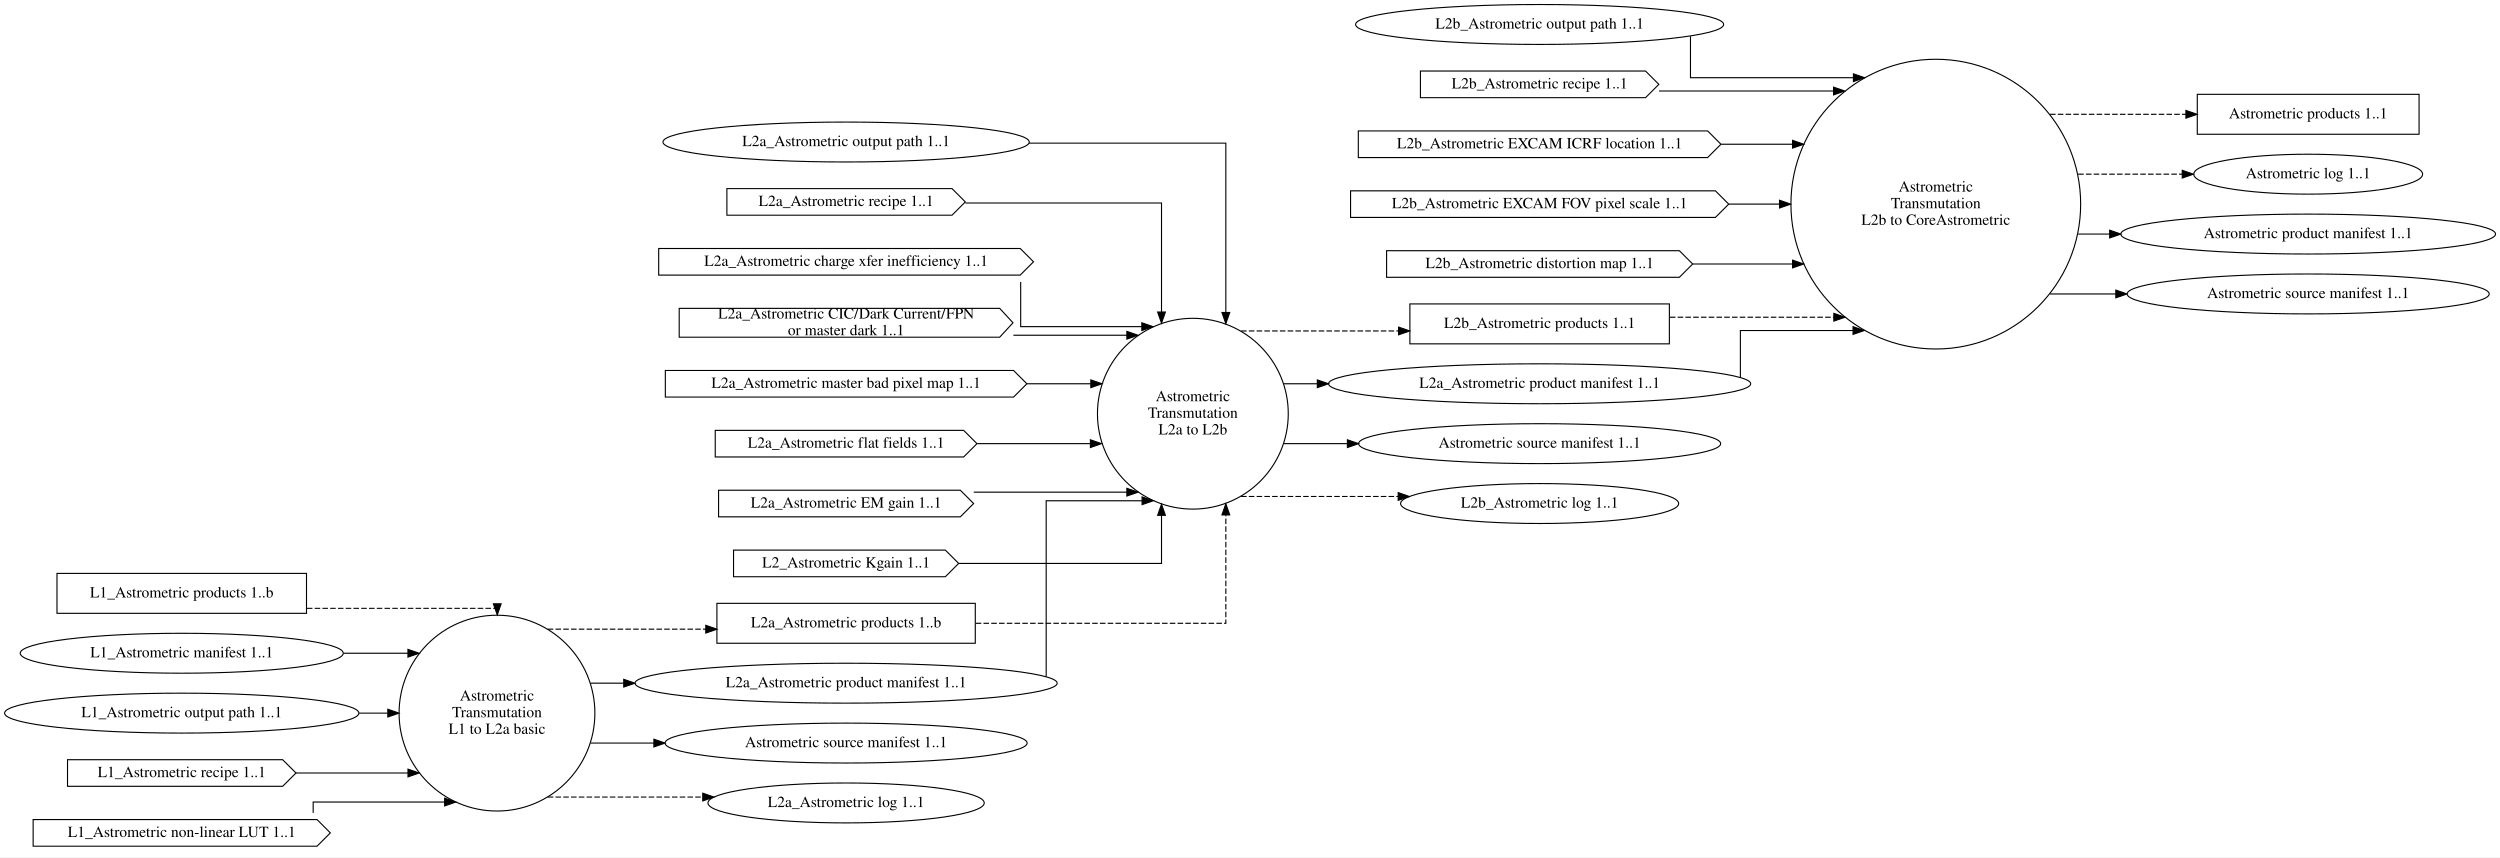
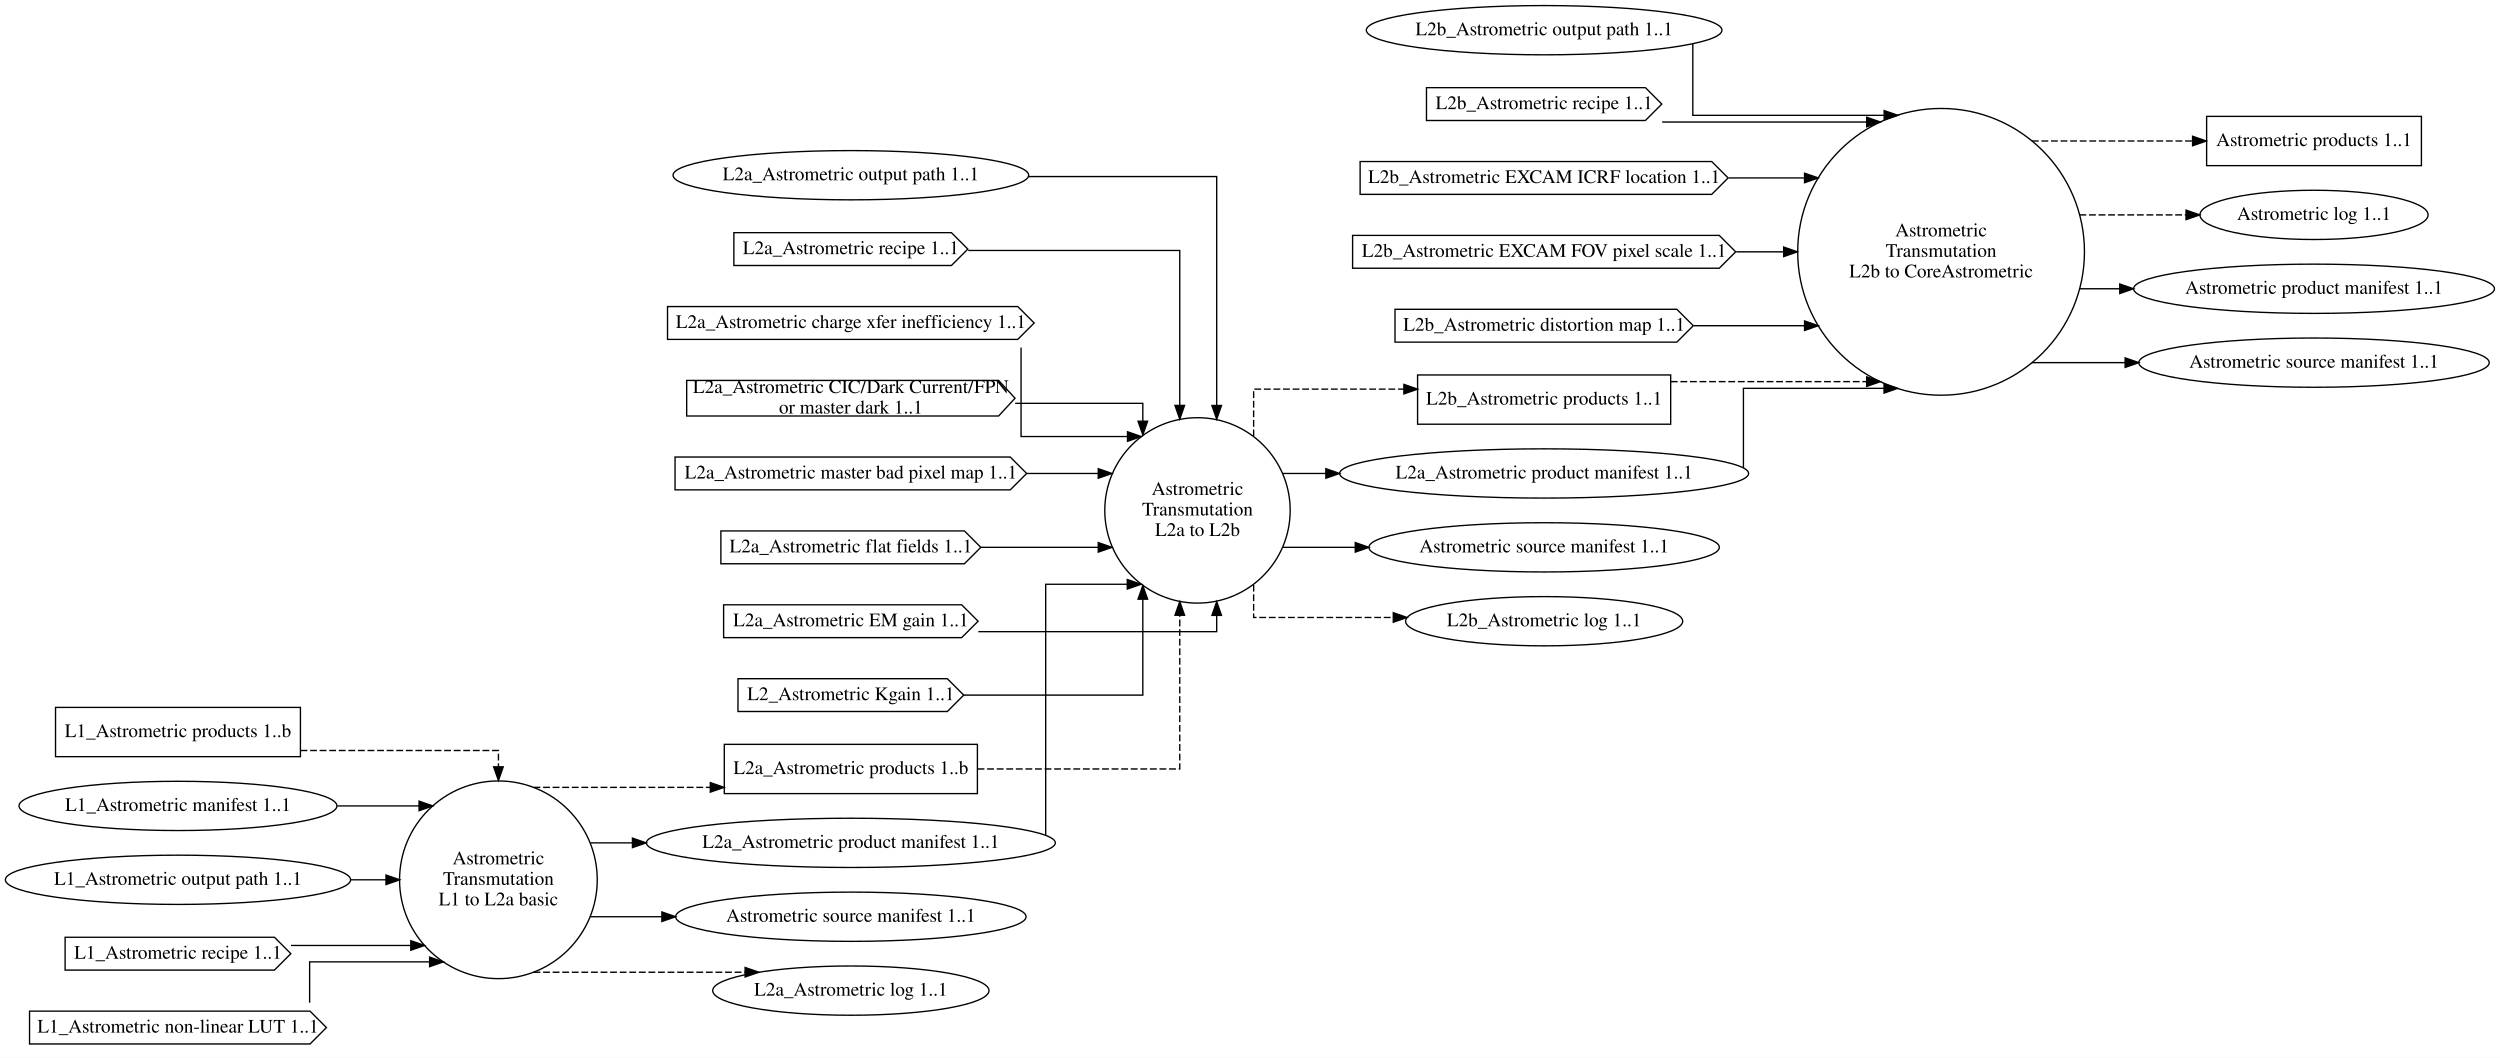
- <svg xmlns="http://www.w3.org/2000/svg" width="2254pt" height="773pt" viewBox="0.00 0.00 2254.41 773.00">
+ <svg xmlns="http://www.w3.org/2000/svg" width="1827pt" height="773pt" viewBox="0.00 0.00 1827.32 773.00">
  <g id="graph0" class="graph" transform="scale(1 1) rotate(0) translate(4 769)">
-     <polygon fill="white" stroke="transparent" points="-4,4 -4,-769 2250.41,-769 2250.41,4 -4,4" />
+     <polygon fill="white" stroke="transparent" points="-4,4 -4,-769 1823.32,-769 1823.32,4 -4,4" />
    <g id="node1" class="node">
-       <ellipse fill="none" stroke="black" cx="444.16" cy="-126" rx="88.28" ry="88.28" />
-       <text text-anchor="middle" x="444.16" y="-137.3" font-family="Times,serif" font-size="14.00">Astrometric</text>
-       <text text-anchor="middle" x="444.16" y="-122.3" font-family="Times,serif" font-size="14.00">Transmutation</text>
-       <text text-anchor="middle" x="444.16" y="-107.3" font-family="Times,serif" font-size="14.00">L1 to L2a basic</text>
+       <ellipse fill="none" stroke="black" cx="360.3" cy="-126" rx="72.25" ry="72.25" />
+       <text text-anchor="middle" x="360.3" y="-137.3" font-family="Times,serif" font-size="14.00">Astrometric</text>
+       <text text-anchor="middle" x="360.3" y="-122.3" font-family="Times,serif" font-size="14.00">Transmutation</text>
+       <text text-anchor="middle" x="360.3" y="-107.3" font-family="Times,serif" font-size="14.00">L1 to L2a basic</text>
    </g>
    <g id="node9" class="node">
-       <polygon fill="none" stroke="black" points="875.48,-225 642.48,-225 642.48,-189 875.48,-189 875.48,-225" />
-       <text text-anchor="middle" x="758.98" y="-203.3" font-family="Times,serif" font-size="14.00">L2a_Astrometric products 1..b</text>
+       <polygon fill="none" stroke="black" points="710.41,-225 525.41,-225 525.41,-189 710.41,-189 710.41,-225" />
+       <text text-anchor="middle" x="617.91" y="-203.3" font-family="Times,serif" font-size="14.00">L2a_Astrometric products 1..b</text>
    </g>
    <g id="edge6" class="edge">
-       <path fill="none" stroke="black" stroke-dasharray="5,2" d="M489.94,-201.69C489.94,-201.69 632.46,-201.69 632.46,-201.69" />
-       <polygon fill="black" stroke="black" points="632.46,-205.19 642.46,-201.69 632.46,-198.19 632.46,-205.19" />
+       <path fill="none" stroke="black" stroke-dasharray="5,2" d="M385.95,-193.56C385.95,-193.56 515.19,-193.56 515.19,-193.56" />
+       <polygon fill="black" stroke="black" points="515.19,-197.06 525.19,-193.56 515.19,-190.06 515.19,-197.06" />
    </g>
    <g id="node10" class="node">
-       <ellipse fill="none" stroke="black" cx="758.98" cy="-153" rx="190.37" ry="18" />
-       <text text-anchor="middle" x="758.98" y="-149.3" font-family="Times,serif" font-size="14.00">L2a_Astrometric product manifest 1..1</text>
+       <ellipse fill="none" stroke="black" cx="617.91" cy="-153" rx="149.47" ry="18" />
+       <text text-anchor="middle" x="617.91" y="-149.3" font-family="Times,serif" font-size="14.00">L2a_Astrometric product manifest 1..1</text>
    </g>
    <g id="edge7" class="edge">
-       <path fill="none" stroke="black" d="M528.53,-153C528.53,-153 558.48,-153 558.48,-153" />
-       <polygon fill="black" stroke="black" points="558.48,-156.5 568.48,-153 558.48,-149.5 558.48,-156.5" />
+       <path fill="none" stroke="black" d="M427.31,-153C427.31,-153 458.27,-153 458.27,-153" />
+       <polygon fill="black" stroke="black" points="458.27,-156.5 468.27,-153 458.27,-149.5 458.27,-156.5" />
    </g>
    <g id="node11" class="node">
-       <ellipse fill="none" stroke="black" cx="758.98" cy="-99" rx="163.27" ry="18" />
-       <text text-anchor="middle" x="758.98" y="-95.3" font-family="Times,serif" font-size="14.00">Astrometric source manifest 1..1</text>
+       <ellipse fill="none" stroke="black" cx="617.91" cy="-99" rx="128.08" ry="18" />
+       <text text-anchor="middle" x="617.91" y="-95.3" font-family="Times,serif" font-size="14.00">Astrometric source manifest 1..1</text>
    </g>
    <g id="edge8" class="edge">
-       <path fill="none" stroke="black" d="M528.53,-99C528.53,-99 585.66,-99 585.66,-99" />
-       <polygon fill="black" stroke="black" points="585.66,-102.5 595.66,-99 585.66,-95.5 585.66,-102.5" />
+       <path fill="none" stroke="black" d="M427.31,-99C427.31,-99 479.8,-99 479.8,-99" />
+       <polygon fill="black" stroke="black" points="479.8,-102.5 489.8,-99 479.8,-95.5 479.8,-102.5" />
    </g>
    <g id="node20" class="node">
-       <ellipse fill="none" stroke="black" cx="758.98" cy="-45" rx="124.58" ry="18" />
-       <text text-anchor="middle" x="758.98" y="-41.3" font-family="Times,serif" font-size="14.00">L2a_Astrometric log 1..1</text>
+       <ellipse fill="none" stroke="black" cx="617.91" cy="-45" rx="100.98" ry="18" />
+       <text text-anchor="middle" x="617.91" y="-41.3" font-family="Times,serif" font-size="14.00">L2a_Astrometric log 1..1</text>
    </g>
    <g id="edge9" class="edge">
-       <path fill="none" stroke="black" stroke-dasharray="5,2" d="M489.94,-50.31C489.94,-50.31 629.73,-50.31 629.73,-50.31" />
-       <polygon fill="black" stroke="black" points="629.73,-53.81 639.73,-50.31 629.73,-46.81 629.73,-53.81" />
+       <path fill="none" stroke="black" stroke-dasharray="5,2" d="M385.95,-58.44C385.95,-58.44 540.63,-58.44 540.63,-58.44" />
+       <polygon fill="black" stroke="black" points="540.63,-61.94 550.63,-58.44 540.63,-54.94 540.63,-61.94" />
    </g>
    <g id="node2" class="node">
-       <ellipse fill="none" stroke="black" cx="1071.68" cy="-396" rx="86.03" ry="86.03" />
-       <text text-anchor="middle" x="1071.68" y="-407.3" font-family="Times,serif" font-size="14.00">Astrometric</text>
-       <text text-anchor="middle" x="1071.68" y="-392.3" font-family="Times,serif" font-size="14.00">Transmutation</text>
-       <text text-anchor="middle" x="1071.68" y="-377.3" font-family="Times,serif" font-size="14.00">L2a to L2b</text>
+       <ellipse fill="none" stroke="black" cx="871.28" cy="-396" rx="67.76" ry="67.76" />
+       <text text-anchor="middle" x="871.28" y="-407.3" font-family="Times,serif" font-size="14.00">Astrometric</text>
+       <text text-anchor="middle" x="871.28" y="-392.3" font-family="Times,serif" font-size="14.00">Transmutation</text>
+       <text text-anchor="middle" x="871.28" y="-377.3" font-family="Times,serif" font-size="14.00">L2a to L2b</text>
    </g>
    <g id="node21" class="node">
-       <polygon fill="none" stroke="black" points="1501.38,-495 1267.38,-495 1267.38,-459 1501.38,-459 1501.38,-495" />
-       <text text-anchor="middle" x="1384.38" y="-473.3" font-family="Times,serif" font-size="14.00">L2b_Astrometric products 1..1</text>
+       <polygon fill="none" stroke="black" points="1217.15,-495 1032.15,-495 1032.15,-459 1217.15,-459 1217.15,-495" />
+       <text text-anchor="middle" x="1124.65" y="-473.3" font-family="Times,serif" font-size="14.00">L2b_Astrometric products 1..1</text>
    </g>
    <g id="edge20" class="edge">
-       <path fill="none" stroke="black" stroke-dasharray="5,2" d="M1115.16,-470.63C1115.16,-470.63 1257.19,-470.63 1257.19,-470.63" />
-       <polygon fill="black" stroke="black" points="1257.19,-474.13 1267.19,-470.63 1257.19,-467.13 1257.19,-474.13" />
+       <path fill="none" stroke="black" stroke-dasharray="5,2" d="M912.32,-450.11C912.32,-468.56 912.32,-484.63 912.32,-484.63 912.32,-484.63 1022.14,-484.63 1022.14,-484.63" />
+       <polygon fill="black" stroke="black" points="1022.14,-488.13 1032.14,-484.63 1022.14,-481.13 1022.14,-488.13" />
    </g>
    <g id="node22" class="node">
-       <ellipse fill="none" stroke="black" cx="1384.38" cy="-423" rx="190.37" ry="18" />
-       <text text-anchor="middle" x="1384.38" y="-419.3" font-family="Times,serif" font-size="14.00">L2a_Astrometric product manifest 1..1</text>
+       <ellipse fill="none" stroke="black" cx="1124.65" cy="-423" rx="149.47" ry="18" />
+       <text text-anchor="middle" x="1124.65" y="-419.3" font-family="Times,serif" font-size="14.00">L2a_Astrometric product manifest 1..1</text>
    </g>
    <g id="edge22" class="edge">
-       <path fill="none" stroke="black" d="M1153.84,-423C1153.84,-423 1183.91,-423 1183.91,-423" />
-       <polygon fill="black" stroke="black" points="1183.91,-426.5 1193.91,-423 1183.91,-419.5 1183.91,-426.5" />
+       <path fill="none" stroke="black" d="M933.59,-423C933.59,-423 965.11,-423 965.11,-423" />
+       <polygon fill="black" stroke="black" points="965.11,-426.5 975.11,-423 965.11,-419.5 965.11,-426.5" />
    </g>
    <g id="node23" class="node">
-       <ellipse fill="none" stroke="black" cx="1384.38" cy="-369" rx="163.27" ry="18" />
-       <text text-anchor="middle" x="1384.38" y="-365.3" font-family="Times,serif" font-size="14.00">Astrometric source manifest 1..1</text>
+       <ellipse fill="none" stroke="black" cx="1124.65" cy="-369" rx="128.08" ry="18" />
+       <text text-anchor="middle" x="1124.65" y="-365.3" font-family="Times,serif" font-size="14.00">Astrometric source manifest 1..1</text>
    </g>
    <g id="edge23" class="edge">
-       <path fill="none" stroke="black" d="M1153.84,-369C1153.84,-369 1211.04,-369 1211.04,-369" />
-       <polygon fill="black" stroke="black" points="1211.04,-372.5 1221.04,-369 1211.04,-365.5 1211.04,-372.5" />
+       <path fill="none" stroke="black" d="M933.59,-369C933.59,-369 986.6,-369 986.6,-369" />
+       <polygon fill="black" stroke="black" points="986.6,-372.5 996.6,-369 986.6,-365.5 986.6,-372.5" />
    </g>
    <g id="node29" class="node">
-       <ellipse fill="none" stroke="black" cx="1384.38" cy="-315" rx="125.38" ry="18" />
-       <text text-anchor="middle" x="1384.38" y="-311.3" font-family="Times,serif" font-size="14.00">L2b_Astrometric log 1..1</text>
+       <ellipse fill="none" stroke="black" cx="1124.65" cy="-315" rx="101.28" ry="18" />
+       <text text-anchor="middle" x="1124.65" y="-311.3" font-family="Times,serif" font-size="14.00">L2b_Astrometric log 1..1</text>
    </g>
    <g id="edge21" class="edge">
-       <path fill="none" stroke="black" stroke-dasharray="5,2" d="M1115.16,-321.37C1115.16,-321.37 1256.85,-321.37 1256.85,-321.37" />
-       <polygon fill="black" stroke="black" points="1256.85,-324.87 1266.85,-321.37 1256.85,-317.87 1256.85,-324.87" />
+       <path fill="none" stroke="black" stroke-dasharray="5,2" d="M912.32,-341.65C912.32,-328.3 912.32,-317.75 912.32,-317.75 912.32,-317.75 1014.39,-317.75 1014.39,-317.75" />
+       <polygon fill="black" stroke="black" points="1014.39,-321.25 1024.39,-317.75 1014.39,-314.25 1014.39,-321.25" />
    </g>
    <g id="node3" class="node">
-       <ellipse fill="none" stroke="black" cx="1741.63" cy="-585" rx="130.63" ry="130.63" />
-       <text text-anchor="middle" x="1741.63" y="-596.3" font-family="Times,serif" font-size="14.00">Astrometric</text>
-       <text text-anchor="middle" x="1741.63" y="-581.3" font-family="Times,serif" font-size="14.00">Transmutation</text>
-       <text text-anchor="middle" x="1741.63" y="-566.3" font-family="Times,serif" font-size="14.00">L2b to CoreAstrometric</text>
+       <ellipse fill="none" stroke="black" cx="1414.79" cy="-585" rx="104.8" ry="104.8" />
+       <text text-anchor="middle" x="1414.79" y="-596.3" font-family="Times,serif" font-size="14.00">Astrometric</text>
+       <text text-anchor="middle" x="1414.79" y="-581.3" font-family="Times,serif" font-size="14.00">Transmutation</text>
+       <text text-anchor="middle" x="1414.79" y="-566.3" font-family="Times,serif" font-size="14.00">L2b to CoreAstrometric</text>
    </g>
    <g id="node30" class="node">
-       <polygon fill="none" stroke="black" points="2177.43,-684 1977.43,-684 1977.43,-648 2177.43,-648 2177.43,-684" />
-       <text text-anchor="middle" x="2077.43" y="-662.3" font-family="Times,serif" font-size="14.00">Astrometric products 1..1</text>
+       <polygon fill="none" stroke="black" points="1765.88,-684 1608.88,-684 1608.88,-648 1765.88,-648 1765.88,-684" />
+       <text text-anchor="middle" x="1687.38" y="-662.3" font-family="Times,serif" font-size="14.00">Astrometric products 1..1</text>
    </g>
    <g id="edge31" class="edge">
-       <path fill="none" stroke="black" stroke-dasharray="5,2" d="M1844.66,-666C1844.66,-666 1967.18,-666 1967.18,-666" />
-       <polygon fill="black" stroke="black" points="1967.18,-669.5 1977.18,-666 1967.18,-662.5 1967.18,-669.5" />
+       <path fill="none" stroke="black" stroke-dasharray="5,2" d="M1481.13,-666C1481.13,-666 1598.61,-666 1598.61,-666" />
+       <polygon fill="black" stroke="black" points="1598.61,-669.5 1608.61,-666 1598.61,-662.5 1598.61,-669.5" />
    </g>
    <g id="node31" class="node">
-       <ellipse fill="none" stroke="black" cx="2077.43" cy="-612" rx="103.18" ry="18" />
-       <text text-anchor="middle" x="2077.43" y="-608.3" font-family="Times,serif" font-size="14.00">Astrometric log 1..1</text>
+       <ellipse fill="none" stroke="black" cx="1687.38" cy="-612" rx="83.39" ry="18" />
+       <text text-anchor="middle" x="1687.38" y="-608.3" font-family="Times,serif" font-size="14.00">Astrometric log 1..1</text>
    </g>
    <g id="edge34" class="edge">
-       <path fill="none" stroke="black" stroke-dasharray="5,2" d="M1870.02,-612C1870.02,-612 1963.87,-612 1963.87,-612" />
-       <polygon fill="black" stroke="black" points="1963.87,-615.5 1973.87,-612 1963.87,-608.5 1963.87,-615.5" />
+       <path fill="none" stroke="black" stroke-dasharray="5,2" d="M1515.91,-612C1515.91,-612 1593.82,-612 1593.82,-612" />
+       <polygon fill="black" stroke="black" points="1593.82,-615.5 1603.82,-612 1593.82,-608.5 1593.82,-615.5" />
    </g>
    <g id="node32" class="node">
-       <ellipse fill="none" stroke="black" cx="2077.43" cy="-558" rx="168.97" ry="18" />
-       <text text-anchor="middle" x="2077.43" y="-554.3" font-family="Times,serif" font-size="14.00">Astrometric product manifest 1..1</text>
+       <ellipse fill="none" stroke="black" cx="1687.38" cy="-558" rx="131.88" ry="18" />
+       <text text-anchor="middle" x="1687.38" y="-554.3" font-family="Times,serif" font-size="14.00">Astrometric product manifest 1..1</text>
    </g>
    <g id="edge32" class="edge">
-       <path fill="none" stroke="black" d="M1870.02,-558C1870.02,-558 1898.43,-558 1898.43,-558" />
-       <polygon fill="black" stroke="black" points="1898.43,-561.5 1908.43,-558 1898.43,-554.5 1898.43,-561.5" />
+       <path fill="none" stroke="black" d="M1515.91,-558C1515.91,-558 1545.39,-558 1545.39,-558" />
+       <polygon fill="black" stroke="black" points="1545.39,-561.5 1555.39,-558 1545.39,-554.5 1545.39,-561.5" />
    </g>
    <g id="node33" class="node">
-       <ellipse fill="none" stroke="black" cx="2077.43" cy="-504" rx="163.27" ry="18" />
-       <text text-anchor="middle" x="2077.43" y="-500.3" font-family="Times,serif" font-size="14.00">Astrometric source manifest 1..1</text>
+       <ellipse fill="none" stroke="black" cx="1687.38" cy="-504" rx="128.08" ry="18" />
+       <text text-anchor="middle" x="1687.38" y="-500.3" font-family="Times,serif" font-size="14.00">Astrometric source manifest 1..1</text>
    </g>
    <g id="edge33" class="edge">
-       <path fill="none" stroke="black" d="M1844.66,-504C1844.66,-504 1903.98,-504 1903.98,-504" />
-       <polygon fill="black" stroke="black" points="1903.98,-507.5 1913.98,-504 1903.98,-500.5 1903.98,-507.5" />
+       <path fill="none" stroke="black" d="M1481.13,-504C1481.13,-504 1549.31,-504 1549.31,-504" />
+       <polygon fill="black" stroke="black" points="1549.31,-507.5 1559.31,-504 1549.31,-500.5 1549.31,-507.5" />
    </g>
    <g id="node4" class="node">
-       <polygon fill="none" stroke="black" points="272.39,-252 47.39,-252 47.39,-216 272.39,-216 272.39,-252" />
-       <text text-anchor="middle" x="159.89" y="-230.3" font-family="Times,serif" font-size="14.00">L1_Astrometric products 1..b</text>
+       <polygon fill="none" stroke="black" points="215.59,-252 36.59,-252 36.59,-216 215.59,-216 215.59,-252" />
+       <text text-anchor="middle" x="126.09" y="-230.3" font-family="Times,serif" font-size="14.00">L1_Astrometric products 1..b</text>
    </g>
    <g id="edge1" class="edge">
-       <path fill="none" stroke="black" stroke-dasharray="5,2" d="M272.75,-220.5C352.19,-220.5 444.41,-220.5 444.41,-220.5 444.41,-220.5 444.41,-219.91 444.41,-219.91" />
-       <polygon fill="black" stroke="black" points="447.91,-224.59 444.41,-214.59 440.91,-224.59 447.91,-224.59" />
+       <path fill="none" stroke="black" stroke-dasharray="5,2" d="M215.64,-220.5C281.77,-220.5 360.32,-220.5 360.32,-220.5 360.32,-220.5 360.32,-208.58 360.32,-208.58" />
+       <polygon fill="black" stroke="black" points="363.82,-208.58 360.32,-198.58 356.82,-208.58 363.82,-208.58" />
    </g>
    <g id="node5" class="node">
-       <ellipse fill="none" stroke="black" cx="159.89" cy="-180" rx="145.67" ry="18" />
-       <text text-anchor="middle" x="159.89" y="-176.3" font-family="Times,serif" font-size="14.00">L1_Astrometric manifest 1..1</text>
+       <ellipse fill="none" stroke="black" cx="126.09" cy="-180" rx="116.18" ry="18" />
+       <text text-anchor="middle" x="126.09" y="-176.3" font-family="Times,serif" font-size="14.00">L1_Astrometric manifest 1..1</text>
    </g>
    <g id="edge2" class="edge">
-       <path fill="none" stroke="black" d="M305.77,-180C305.77,-180 363.87,-180 363.87,-180" />
-       <polygon fill="black" stroke="black" points="363.87,-183.5 373.87,-180 363.87,-176.5 363.87,-183.5" />
+       <path fill="none" stroke="black" d="M242.51,-180C242.51,-180 302.3,-180 302.3,-180" />
+       <polygon fill="black" stroke="black" points="302.3,-183.5 312.3,-180 302.3,-176.5 302.3,-183.5" />
    </g>
    <g id="node6" class="node">
-       <ellipse fill="none" stroke="black" cx="159.89" cy="-126" rx="159.77" ry="18" />
-       <text text-anchor="middle" x="159.89" y="-122.3" font-family="Times,serif" font-size="14.00">L1_Astrometric output path 1..1</text>
+       <ellipse fill="none" stroke="black" cx="126.09" cy="-126" rx="126.18" ry="18" />
+       <text text-anchor="middle" x="126.09" y="-122.3" font-family="Times,serif" font-size="14.00">L1_Astrometric output path 1..1</text>
    </g>
    <g id="edge3" class="edge">
-       <path fill="none" stroke="black" d="M319.89,-126C319.89,-126 345.72,-126 345.72,-126" />
-       <polygon fill="black" stroke="black" points="345.72,-129.5 355.72,-126 345.72,-122.5 345.72,-129.5" />
+       <path fill="none" stroke="black" d="M252.45,-126C252.45,-126 278.13,-126 278.13,-126" />
+       <polygon fill="black" stroke="black" points="278.13,-129.5 288.13,-126 278.13,-122.5 278.13,-129.5" />
    </g>
    <g id="node7" class="node">
-       <polygon fill="none" stroke="black" points="250.89,-84 56.89,-84 56.89,-60 250.89,-60 262.89,-72 250.89,-84" />
-       <text text-anchor="middle" x="159.89" y="-68.3" font-family="Times,serif" font-size="14.00">L1_Astrometric recipe 1..1</text>
+       <polygon fill="none" stroke="black" points="196.59,-84 43.59,-84 43.59,-60 196.59,-60 208.59,-72 196.59,-84" />
+       <text text-anchor="middle" x="126.09" y="-68.3" font-family="Times,serif" font-size="14.00">L1_Astrometric recipe 1..1</text>
    </g>
    <g id="edge4" class="edge">
-       <path fill="none" stroke="black" d="M262.92,-72C262.92,-72 363.91,-72 363.91,-72" />
-       <polygon fill="black" stroke="black" points="363.91,-75.5 373.91,-72 363.91,-68.5 363.91,-75.5" />
+       <path fill="none" stroke="black" d="M208.66,-78C208.66,-78 296.28,-78 296.28,-78" />
+       <polygon fill="black" stroke="black" points="296.28,-81.5 306.28,-78 296.28,-74.5 296.28,-81.5" />
    </g>
    <g id="node8" class="node">
-       <polygon fill="none" stroke="black" points="281.89,-30 25.89,-30 25.89,-6 281.89,-6 293.89,-18 281.89,-30" />
-       <text text-anchor="middle" x="159.89" y="-14.3" font-family="Times,serif" font-size="14.00">L1_Astrometric non-linear LUT 1..1</text>
+       <polygon fill="none" stroke="black" points="222.59,-30 17.59,-30 17.59,-6 222.59,-6 234.59,-18 222.59,-30" />
+       <text text-anchor="middle" x="126.09" y="-14.3" font-family="Times,serif" font-size="14.00">L1_Astrometric non-linear LUT 1..1</text>
    </g>
    <g id="edge5" class="edge">
-       <path fill="none" stroke="black" d="M278.41,-36.08C278.41,-41.39 278.41,-45.81 278.41,-45.81 278.41,-45.81 396.96,-45.81 396.96,-45.81" />
-       <polygon fill="black" stroke="black" points="396.96,-49.31 406.96,-45.81 396.96,-42.31 396.96,-49.31" />
+       <path fill="none" stroke="black" d="M222.32,-36.15C222.32,-49.74 222.32,-66 222.32,-66 222.32,-66 310.02,-66 310.02,-66" />
+       <polygon fill="black" stroke="black" points="310.02,-69.5 320.02,-66 310.02,-62.5 310.02,-69.5" />
    </g>
    <g id="edge10" class="edge">
-       <path fill="none" stroke="black" stroke-dasharray="5,2" d="M875.87,-207C975.07,-207 1101.41,-207 1101.41,-207 1101.41,-207 1101.41,-304.75 1101.41,-304.75" />
-       <polygon fill="black" stroke="black" points="1097.91,-304.75 1101.41,-314.75 1104.91,-304.75 1097.91,-304.75" />
+       <path fill="none" stroke="black" stroke-dasharray="5,2" d="M710.52,-207C778.24,-207 858.32,-207 858.32,-207 858.32,-207 858.32,-319.37 858.32,-319.37" />
+       <polygon fill="black" stroke="black" points="854.82,-319.37 858.32,-329.37 861.82,-319.37 854.82,-319.37" />
    </g>
    <g id="edge19" class="edge">
-       <path fill="none" stroke="black" d="M939.41,-158.85C939.41,-188.16 939.41,-317.49 939.41,-317.49 939.41,-317.49 1025.89,-317.49 1025.89,-317.49" />
-       <polygon fill="black" stroke="black" points="1025.89,-320.99 1035.89,-317.49 1025.89,-313.99 1025.89,-320.99" />
+       <path fill="none" stroke="black" d="M760.32,-158.86C760.32,-190.76 760.32,-342 760.32,-342 760.32,-342 819.96,-342 819.96,-342" />
+       <polygon fill="black" stroke="black" points="819.96,-345.5 829.96,-342 819.96,-338.5 819.96,-345.5" />
    </g>
    <g id="node12" class="node">
-       <ellipse fill="none" stroke="black" cx="758.98" cy="-641" rx="165.17" ry="18" />
-       <text text-anchor="middle" x="758.98" y="-637.3" font-family="Times,serif" font-size="14.00">L2a_Astrometric output path 1..1</text>
+       <ellipse fill="none" stroke="black" cx="617.91" cy="-641" rx="129.98" ry="18" />
+       <text text-anchor="middle" x="617.91" y="-637.3" font-family="Times,serif" font-size="14.00">L2a_Astrometric output path 1..1</text>
    </g>
    <g id="edge12" class="edge">
-       <path fill="none" stroke="black" d="M923.93,-640C1011.57,-640 1101.41,-640 1101.41,-640 1101.41,-640 1101.41,-487.25 1101.41,-487.25" />
-       <polygon fill="black" stroke="black" points="1104.91,-487.25 1101.41,-477.25 1097.91,-487.25 1104.91,-487.25" />
+       <path fill="none" stroke="black" d="M748.09,-640C816.1,-640 885.32,-640 885.32,-640 885.32,-640 885.32,-472.67 885.32,-472.67" />
+       <polygon fill="black" stroke="black" points="888.82,-472.67 885.32,-462.67 881.82,-472.67 888.82,-472.67" />
    </g>
    <g id="node13" class="node">
-       <polygon fill="none" stroke="black" points="854.48,-599 651.48,-599 651.48,-575 854.48,-575 866.48,-587 854.48,-599" />
-       <text text-anchor="middle" x="758.98" y="-583.3" font-family="Times,serif" font-size="14.00">L2a_Astrometric recipe 1..1</text>
+       <polygon fill="none" stroke="black" points="691.41,-599 532.41,-599 532.41,-575 691.41,-575 703.41,-587 691.41,-599" />
+       <text text-anchor="middle" x="617.91" y="-583.3" font-family="Times,serif" font-size="14.00">L2a_Astrometric recipe 1..1</text>
    </g>
    <g id="edge13" class="edge">
-       <path fill="none" stroke="black" d="M866.51,-586C947.06,-586 1043.41,-586 1043.41,-586 1043.41,-586 1043.41,-487.68 1043.41,-487.68" />
-       <polygon fill="black" stroke="black" points="1046.91,-487.68 1043.41,-477.68 1039.91,-487.68 1046.91,-487.68" />
+       <path fill="none" stroke="black" d="M703.69,-586C772.73,-586 858.32,-586 858.32,-586 858.32,-586 858.32,-472.72 858.32,-472.72" />
+       <polygon fill="black" stroke="black" points="861.82,-472.72 858.32,-462.72 854.82,-472.72 861.82,-472.72" />
    </g>
    <g id="node14" class="node">
-       <polygon fill="none" stroke="black" points="915.98,-545 589.98,-545 589.98,-521 915.98,-521 927.98,-533 915.98,-545" />
-       <text text-anchor="middle" x="758.98" y="-529.3" font-family="Times,serif" font-size="14.00">L2a_Astrometric charge xfer inefficiency 1..1</text>
+       <polygon fill="none" stroke="black" points="739.91,-545 483.91,-545 483.91,-521 739.91,-521 751.91,-533 739.91,-545" />
+       <text text-anchor="middle" x="617.91" y="-529.3" font-family="Times,serif" font-size="14.00">L2a_Astrometric charge xfer inefficiency 1..1</text>
    </g>
    <g id="edge14" class="edge">
-       <path fill="none" stroke="black" d="M916.41,-514.81C916.41,-497.64 916.41,-474.51 916.41,-474.51 916.41,-474.51 1025.67,-474.51 1025.67,-474.51" />
-       <polygon fill="black" stroke="black" points="1025.67,-478.01 1035.67,-474.51 1025.67,-471.01 1025.67,-478.01" />
+       <path fill="none" stroke="black" d="M742.32,-514.99C742.32,-490.58 742.32,-450 742.32,-450 742.32,-450 820.12,-450 820.12,-450" />
+       <polygon fill="black" stroke="black" points="820.12,-453.5 830.12,-450 820.12,-446.5 820.12,-453.5" />
    </g>
    <g id="node15" class="node">
-       <polygon fill="none" stroke="black" points="897.48,-491 608.48,-491 608.48,-465 897.48,-465 909.48,-478 897.48,-491" />
-       <text text-anchor="middle" x="758.98" y="-481.8" font-family="Times,serif" font-size="14.00">L2a_Astrometric CIC/Dark Current/FPN</text>
-       <text text-anchor="middle" x="758.98" y="-466.8" font-family="Times,serif" font-size="14.00"> or master dark 1..1</text>
+       <polygon fill="none" stroke="black" points="725.91,-491 497.91,-491 497.91,-465 725.91,-465 737.91,-478 725.91,-491" />
+       <text text-anchor="middle" x="617.91" y="-481.8" font-family="Times,serif" font-size="14.00">L2a_Astrometric CIC/Dark Current/FPN</text>
+       <text text-anchor="middle" x="617.91" y="-466.8" font-family="Times,serif" font-size="14.00"> or master dark 1..1</text>
    </g>
    <g id="edge15" class="edge">
-       <path fill="none" stroke="black" d="M909.84,-466.76C909.84,-466.76 1012.17,-466.76 1012.17,-466.76" />
-       <polygon fill="black" stroke="black" points="1012.17,-470.26 1022.17,-466.76 1012.17,-463.26 1012.17,-470.26" />
+       <path fill="none" stroke="black" d="M738.03,-474.25C786.55,-474.25 831.32,-474.25 831.32,-474.25 831.32,-474.25 831.32,-461.2 831.32,-461.2" />
+       <polygon fill="black" stroke="black" points="834.82,-461.2 831.32,-451.2 827.82,-461.2 834.82,-461.2" />
    </g>
    <g id="node16" class="node">
-       <polygon fill="none" stroke="black" points="909.98,-435 595.98,-435 595.98,-411 909.98,-411 921.98,-423 909.98,-435" />
-       <text text-anchor="middle" x="758.98" y="-419.3" font-family="Times,serif" font-size="14.00">L2a_Astrometric master bad pixel map 1..1</text>
+       <polygon fill="none" stroke="black" points="734.41,-435 489.41,-435 489.41,-411 734.41,-411 746.41,-423 734.41,-435" />
+       <text text-anchor="middle" x="617.91" y="-419.3" font-family="Times,serif" font-size="14.00">L2a_Astrometric master bad pixel map 1..1</text>
    </g>
    <g id="edge16" class="edge">
-       <path fill="none" stroke="black" d="M922.2,-423C922.2,-423 979.67,-423 979.67,-423" />
-       <polygon fill="black" stroke="black" points="979.67,-426.5 989.67,-423 979.67,-419.5 979.67,-426.5" />
+       <path fill="none" stroke="black" d="M746.45,-423C746.45,-423 798.74,-423 798.74,-423" />
+       <polygon fill="black" stroke="black" points="798.74,-426.5 808.74,-423 798.74,-419.5 798.74,-426.5" />
    </g>
    <g id="node17" class="node">
-       <polygon fill="none" stroke="black" points="864.98,-381 640.98,-381 640.98,-357 864.98,-357 876.98,-369 864.98,-381" />
-       <text text-anchor="middle" x="758.98" y="-365.3" font-family="Times,serif" font-size="14.00">L2a_Astrometric flat fields 1..1</text>
+       <polygon fill="none" stroke="black" points="700.91,-381 522.91,-381 522.91,-357 700.91,-357 712.91,-369 700.91,-381" />
+       <text text-anchor="middle" x="617.91" y="-365.3" font-family="Times,serif" font-size="14.00">L2a_Astrometric flat fields 1..1</text>
    </g>
    <g id="edge17" class="edge">
-       <path fill="none" stroke="black" d="M877.2,-369C877.2,-369 979.29,-369 979.29,-369" />
-       <polygon fill="black" stroke="black" points="979.29,-372.5 989.29,-369 979.29,-365.5 979.29,-372.5" />
+       <path fill="none" stroke="black" d="M712.98,-369C712.98,-369 798.75,-369 798.75,-369" />
+       <polygon fill="black" stroke="black" points="798.75,-372.5 808.75,-369 798.75,-365.5 798.75,-372.5" />
    </g>
    <g id="node18" class="node">
-       <polygon fill="none" stroke="black" points="861.98,-327 643.98,-327 643.98,-303 861.98,-303 873.98,-315 861.98,-327" />
-       <text text-anchor="middle" x="758.98" y="-311.3" font-family="Times,serif" font-size="14.00">L2a_Astrometric EM gain 1..1</text>
+       <polygon fill="none" stroke="black" points="698.91,-327 524.91,-327 524.91,-303 698.91,-303 710.91,-315 698.91,-327" />
+       <text text-anchor="middle" x="617.91" y="-311.3" font-family="Times,serif" font-size="14.00">L2a_Astrometric EM gain 1..1</text>
    </g>
    <g id="edge18" class="edge">
-       <path fill="none" stroke="black" d="M874.09,-325.24C874.09,-325.24 1012.16,-325.24 1012.16,-325.24" />
-       <polygon fill="black" stroke="black" points="1012.16,-328.74 1022.16,-325.24 1012.16,-321.74 1012.16,-328.74" />
+       <path fill="none" stroke="black" d="M711.06,-307.37C788.24,-307.37 885.32,-307.37 885.32,-307.37 885.32,-307.37 885.32,-319.28 885.32,-319.28" />
+       <polygon fill="black" stroke="black" points="881.82,-319.28 885.32,-329.28 888.82,-319.28 881.82,-319.28" />
    </g>
    <g id="node19" class="node">
-       <polygon fill="none" stroke="black" points="848.48,-273 657.48,-273 657.48,-249 848.48,-249 860.48,-261 848.48,-273" />
-       <text text-anchor="middle" x="758.98" y="-257.3" font-family="Times,serif" font-size="14.00">L2_Astrometric Kgain 1..1</text>
+       <polygon fill="none" stroke="black" points="688.41,-273 535.41,-273 535.41,-249 688.41,-249 700.41,-261 688.41,-273" />
+       <text text-anchor="middle" x="617.91" y="-257.3" font-family="Times,serif" font-size="14.00">L2_Astrometric Kgain 1..1</text>
    </g>
    <g id="edge11" class="edge">
-       <path fill="none" stroke="black" d="M860.86,-261C942.48,-261 1043.41,-261 1043.41,-261 1043.41,-261 1043.41,-304.36 1043.41,-304.36" />
-       <polygon fill="black" stroke="black" points="1039.91,-304.36 1043.41,-314.36 1046.91,-304.36 1039.91,-304.36" />
+       <path fill="none" stroke="black" d="M700.42,-261C760.47,-261 831.32,-261 831.32,-261 831.32,-261 831.32,-331.09 831.32,-331.09" />
+       <polygon fill="black" stroke="black" points="827.82,-331.09 831.32,-341.09 834.82,-331.09 827.82,-331.09" />
    </g>
    <g id="edge24" class="edge">
-       <path fill="none" stroke="black" stroke-dasharray="5,2" d="M1501.85,-483C1501.85,-483 1649.69,-483 1649.69,-483" />
-       <polygon fill="black" stroke="black" points="1649.69,-486.5 1659.69,-483 1649.69,-479.5 1649.69,-486.5" />
+       <path fill="none" stroke="black" stroke-dasharray="5,2" d="M1217.25,-490.12C1217.25,-490.12 1360.42,-490.12 1360.42,-490.12" />
+       <polygon fill="black" stroke="black" points="1360.42,-493.62 1370.42,-490.12 1360.42,-486.62 1360.42,-493.62" />
    </g>
    <g id="edge25" class="edge">
-       <path fill="none" stroke="black" d="M1565.41,-428.89C1565.41,-441.7 1565.41,-471 1565.41,-471 1565.41,-471 1667.01,-471 1667.01,-471" />
-       <polygon fill="black" stroke="black" points="1667.01,-474.5 1677.01,-471 1667.01,-467.5 1667.01,-474.5" />
+       <path fill="none" stroke="black" d="M1270.32,-427.08C1270.32,-440.93 1270.32,-485.23 1270.32,-485.23 1270.32,-485.23 1373.09,-485.23 1373.09,-485.23" />
+       <polygon fill="black" stroke="black" points="1373.09,-488.73 1383.09,-485.23 1373.09,-481.73 1373.09,-488.73" />
    </g>
    <g id="node24" class="node">
-       <ellipse fill="none" stroke="black" cx="1384.38" cy="-747" rx="165.97" ry="18" />
-       <text text-anchor="middle" x="1384.38" y="-743.3" font-family="Times,serif" font-size="14.00">L2b_Astrometric output path 1..1</text>
+       <ellipse fill="none" stroke="black" cx="1124.65" cy="-747" rx="129.98" ry="18" />
+       <text text-anchor="middle" x="1124.65" y="-743.3" font-family="Times,serif" font-size="14.00">L2b_Astrometric output path 1..1</text>
    </g>
    <g id="edge26" class="edge">
-       <path fill="none" stroke="black" d="M1520.41,-736.35C1520.41,-722.21 1520.41,-699 1520.41,-699 1520.41,-699 1667.35,-699 1667.35,-699" />
-       <polygon fill="black" stroke="black" points="1667.35,-702.5 1677.35,-699 1667.35,-695.5 1667.35,-702.5" />
+       <path fill="none" stroke="black" d="M1233.32,-737C1233.32,-719.41 1233.32,-684.77 1233.32,-684.77 1233.32,-684.77 1373.18,-684.77 1373.18,-684.77" />
+       <polygon fill="black" stroke="black" points="1373.18,-688.27 1383.18,-684.77 1373.18,-681.27 1373.18,-688.27" />
    </g>
    <g id="node25" class="node">
-       <polygon fill="none" stroke="black" points="1479.88,-705 1276.88,-705 1276.88,-681 1479.88,-681 1491.88,-693 1479.88,-705" />
-       <text text-anchor="middle" x="1384.38" y="-689.3" font-family="Times,serif" font-size="14.00">L2b_Astrometric recipe 1..1</text>
+       <polygon fill="none" stroke="black" points="1198.65,-705 1038.65,-705 1038.65,-681 1198.65,-681 1210.65,-693 1198.65,-705" />
+       <text text-anchor="middle" x="1124.65" y="-689.3" font-family="Times,serif" font-size="14.00">L2b_Astrometric recipe 1..1</text>
    </g>
    <g id="edge27" class="edge">
-       <path fill="none" stroke="black" d="M1492.05,-687C1492.05,-687 1649.44,-687 1649.44,-687" />
-       <polygon fill="black" stroke="black" points="1649.44,-690.5 1659.44,-687 1649.44,-683.5 1649.44,-690.5" />
+       <path fill="none" stroke="black" d="M1210.92,-679.88C1210.92,-679.88 1360.44,-679.88 1360.44,-679.88" />
+       <polygon fill="black" stroke="black" points="1360.44,-683.38 1370.44,-679.88 1360.44,-676.38 1360.44,-683.38" />
    </g>
    <g id="node26" class="node">
-       <polygon fill="none" stroke="black" points="1535.88,-651 1220.88,-651 1220.88,-627 1535.88,-627 1547.88,-639 1535.88,-651" />
-       <text text-anchor="middle" x="1384.38" y="-635.3" font-family="Times,serif" font-size="14.00">L2b_Astrometric EXCAM ICRF location 1..1</text>
+       <polygon fill="none" stroke="black" points="1247.15,-651 990.15,-651 990.15,-627 1247.15,-627 1259.15,-639 1247.15,-651" />
+       <text text-anchor="middle" x="1124.65" y="-635.3" font-family="Times,serif" font-size="14.00">L2b_Astrometric EXCAM ICRF location 1..1</text>
    </g>
    <g id="edge28" class="edge">
-       <path fill="none" stroke="black" d="M1548.11,-639C1548.11,-639 1612.47,-639 1612.47,-639" />
-       <polygon fill="black" stroke="black" points="1612.47,-642.5 1622.47,-639 1612.47,-635.5 1612.47,-642.5" />
+       <path fill="none" stroke="black" d="M1259.53,-639C1259.53,-639 1314.99,-639 1314.99,-639" />
+       <polygon fill="black" stroke="black" points="1314.99,-642.5 1324.99,-639 1314.99,-635.5 1314.99,-642.5" />
    </g>
    <g id="node27" class="node">
-       <polygon fill="none" stroke="black" points="1542.88,-597 1213.88,-597 1213.88,-573 1542.88,-573 1554.88,-585 1542.88,-597" />
-       <text text-anchor="middle" x="1384.38" y="-581.3" font-family="Times,serif" font-size="14.00">L2b_Astrometric EXCAM FOV pixel scale 1..1</text>
+       <polygon fill="none" stroke="black" points="1252.65,-597 984.65,-597 984.65,-573 1252.65,-573 1264.65,-585 1252.65,-597" />
+       <text text-anchor="middle" x="1124.65" y="-581.3" font-family="Times,serif" font-size="14.00">L2b_Astrometric EXCAM FOV pixel scale 1..1</text>
    </g>
    <g id="edge29" class="edge">
-       <path fill="none" stroke="black" d="M1554.9,-585C1554.9,-585 1600.72,-585 1600.72,-585" />
-       <polygon fill="black" stroke="black" points="1600.72,-588.5 1610.72,-585 1600.71,-581.5 1600.72,-588.5" />
+       <path fill="none" stroke="black" d="M1265.05,-585C1265.05,-585 1299.73,-585 1299.73,-585" />
+       <polygon fill="black" stroke="black" points="1299.73,-588.5 1309.73,-585 1299.73,-581.5 1299.73,-588.5" />
    </g>
    <g id="node28" class="node">
-       <polygon fill="none" stroke="black" points="1510.38,-543 1246.38,-543 1246.38,-519 1510.38,-519 1522.38,-531 1510.38,-543" />
-       <text text-anchor="middle" x="1384.38" y="-527.3" font-family="Times,serif" font-size="14.00">L2b_Astrometric distortion map 1..1</text>
+       <polygon fill="none" stroke="black" points="1221.65,-543 1015.65,-543 1015.65,-519 1221.65,-519 1233.65,-531 1221.65,-543" />
+       <text text-anchor="middle" x="1124.65" y="-527.3" font-family="Times,serif" font-size="14.00">L2b_Astrometric distortion map 1..1</text>
    </g>
    <g id="edge30" class="edge">
-       <path fill="none" stroke="black" d="M1522.5,-531C1522.5,-531 1612.47,-531 1612.47,-531" />
-       <polygon fill="black" stroke="black" points="1612.47,-534.5 1622.47,-531 1612.47,-527.5 1612.47,-534.5" />
+       <path fill="none" stroke="black" d="M1233.93,-531C1233.93,-531 1314.99,-531 1314.99,-531" />
+       <polygon fill="black" stroke="black" points="1314.99,-534.5 1324.99,-531 1314.99,-527.5 1314.99,-534.5" />
    </g>
  </g>
</svg>
